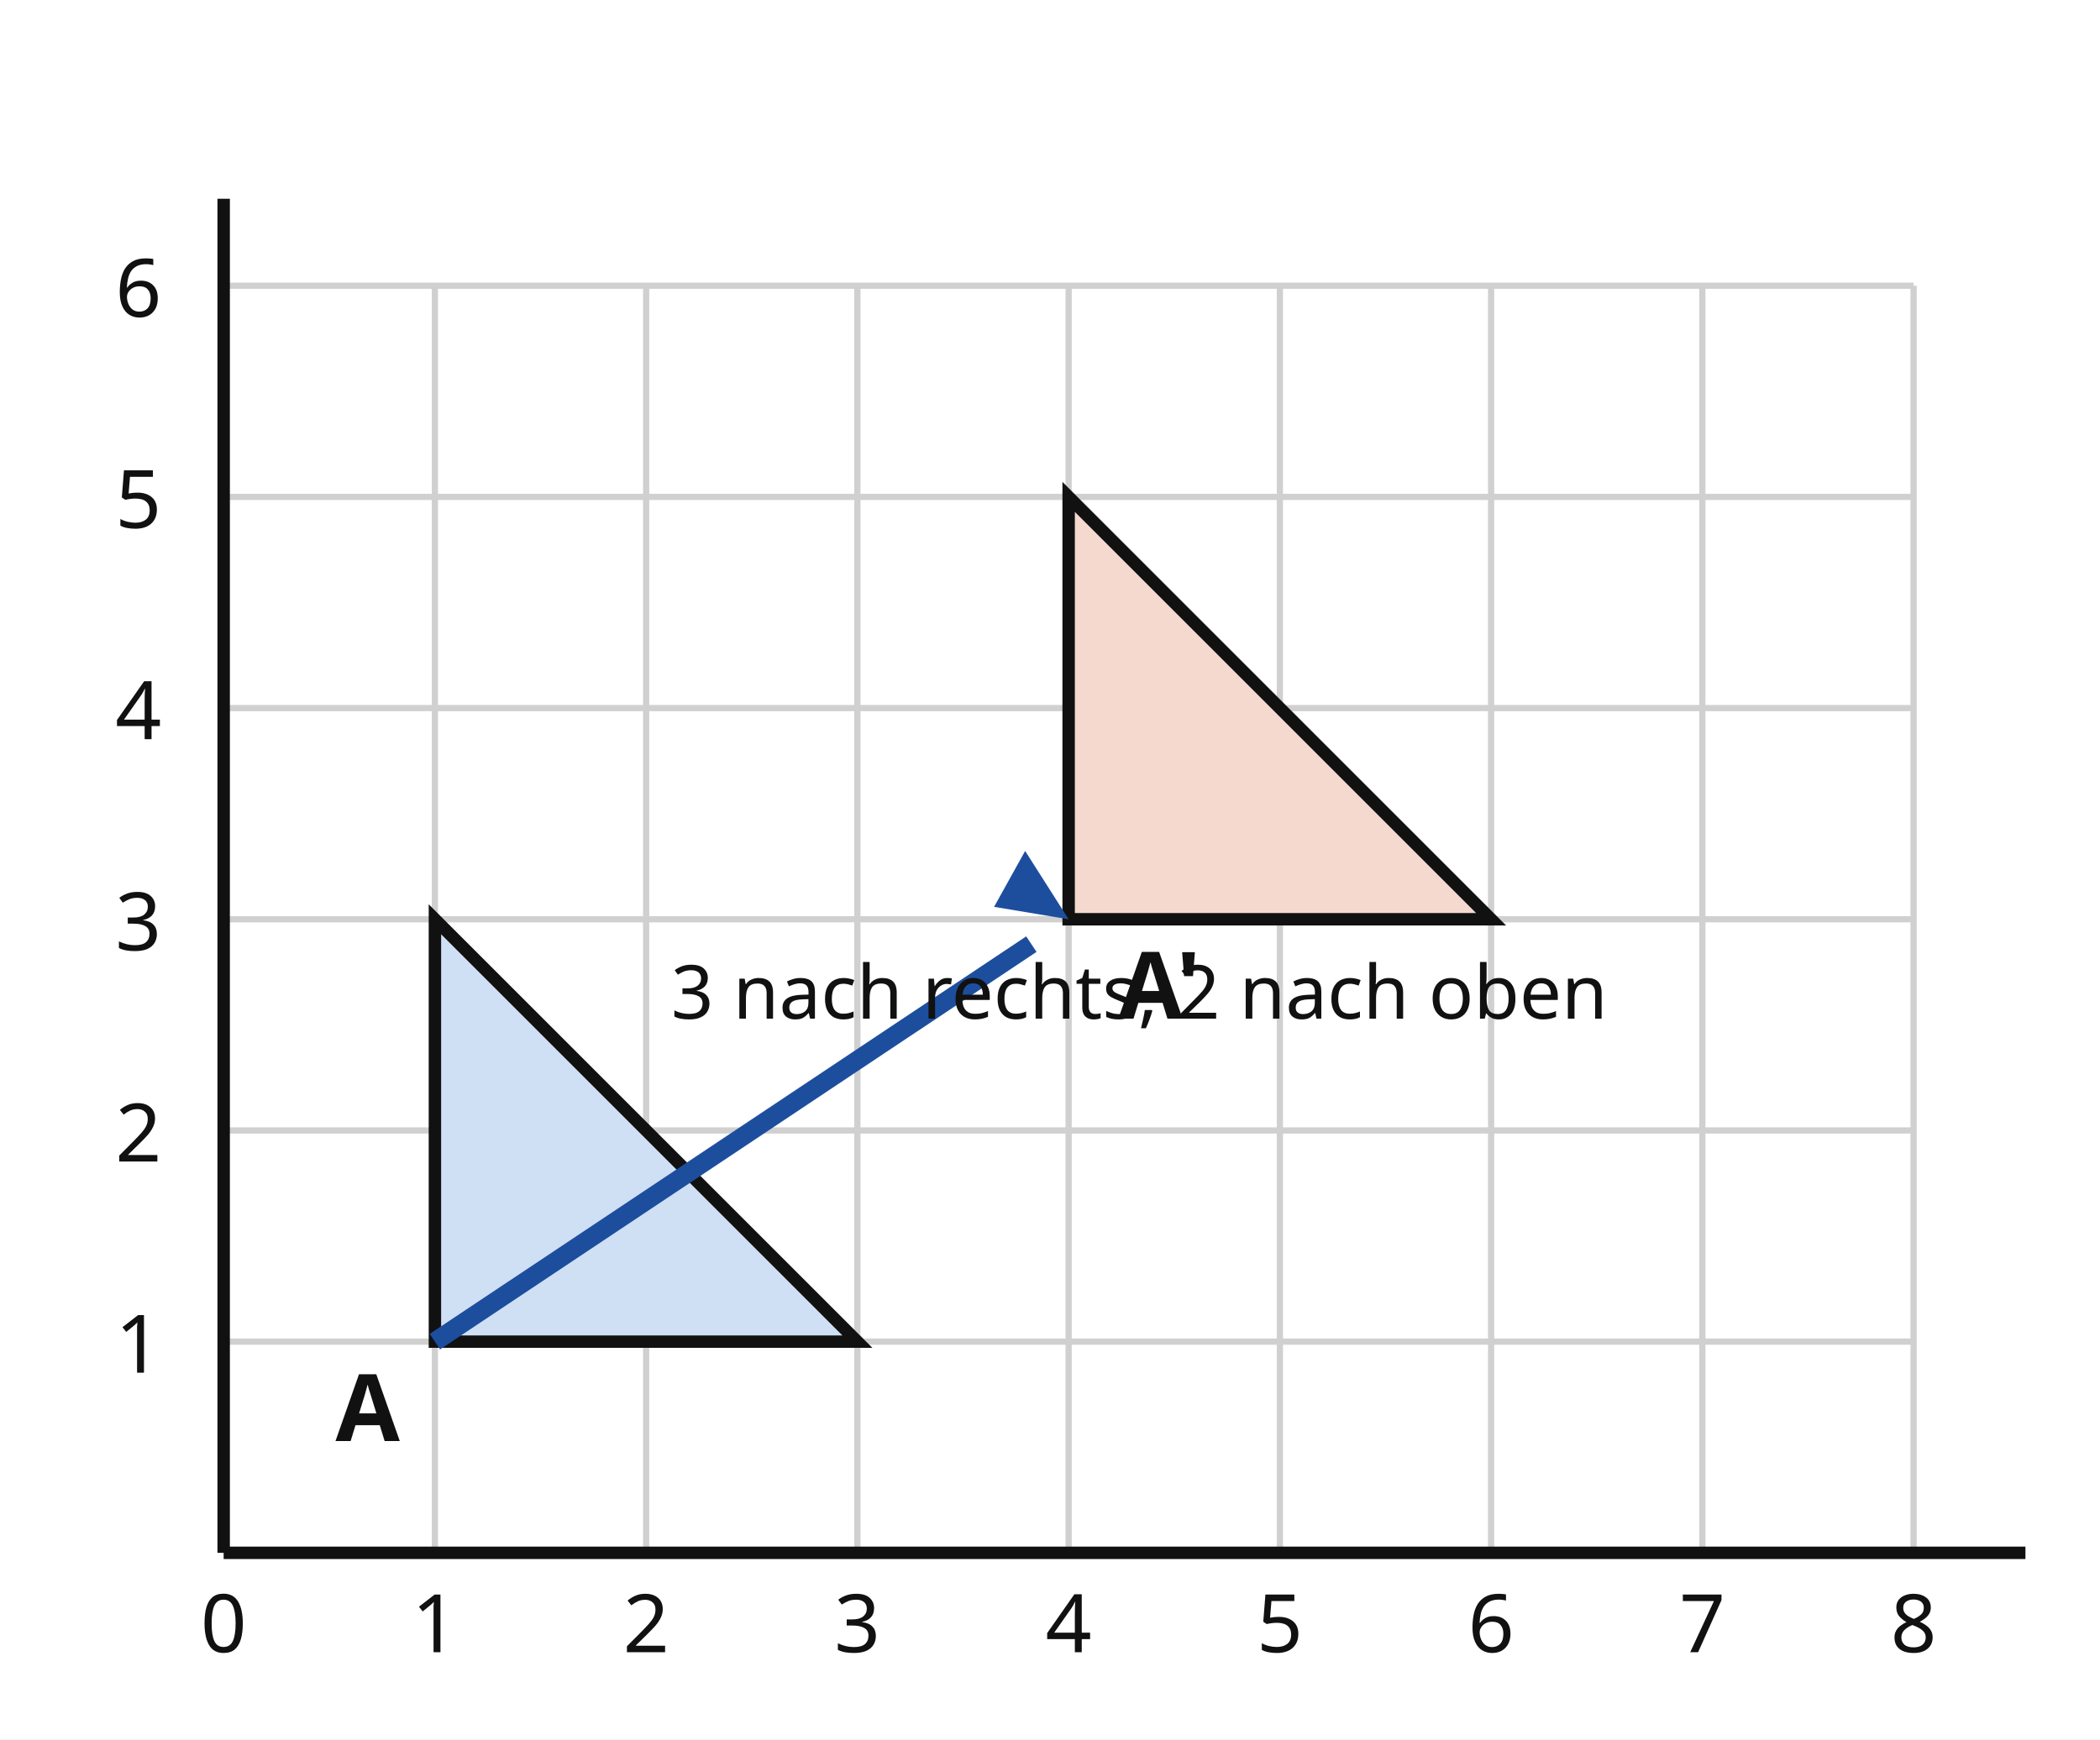
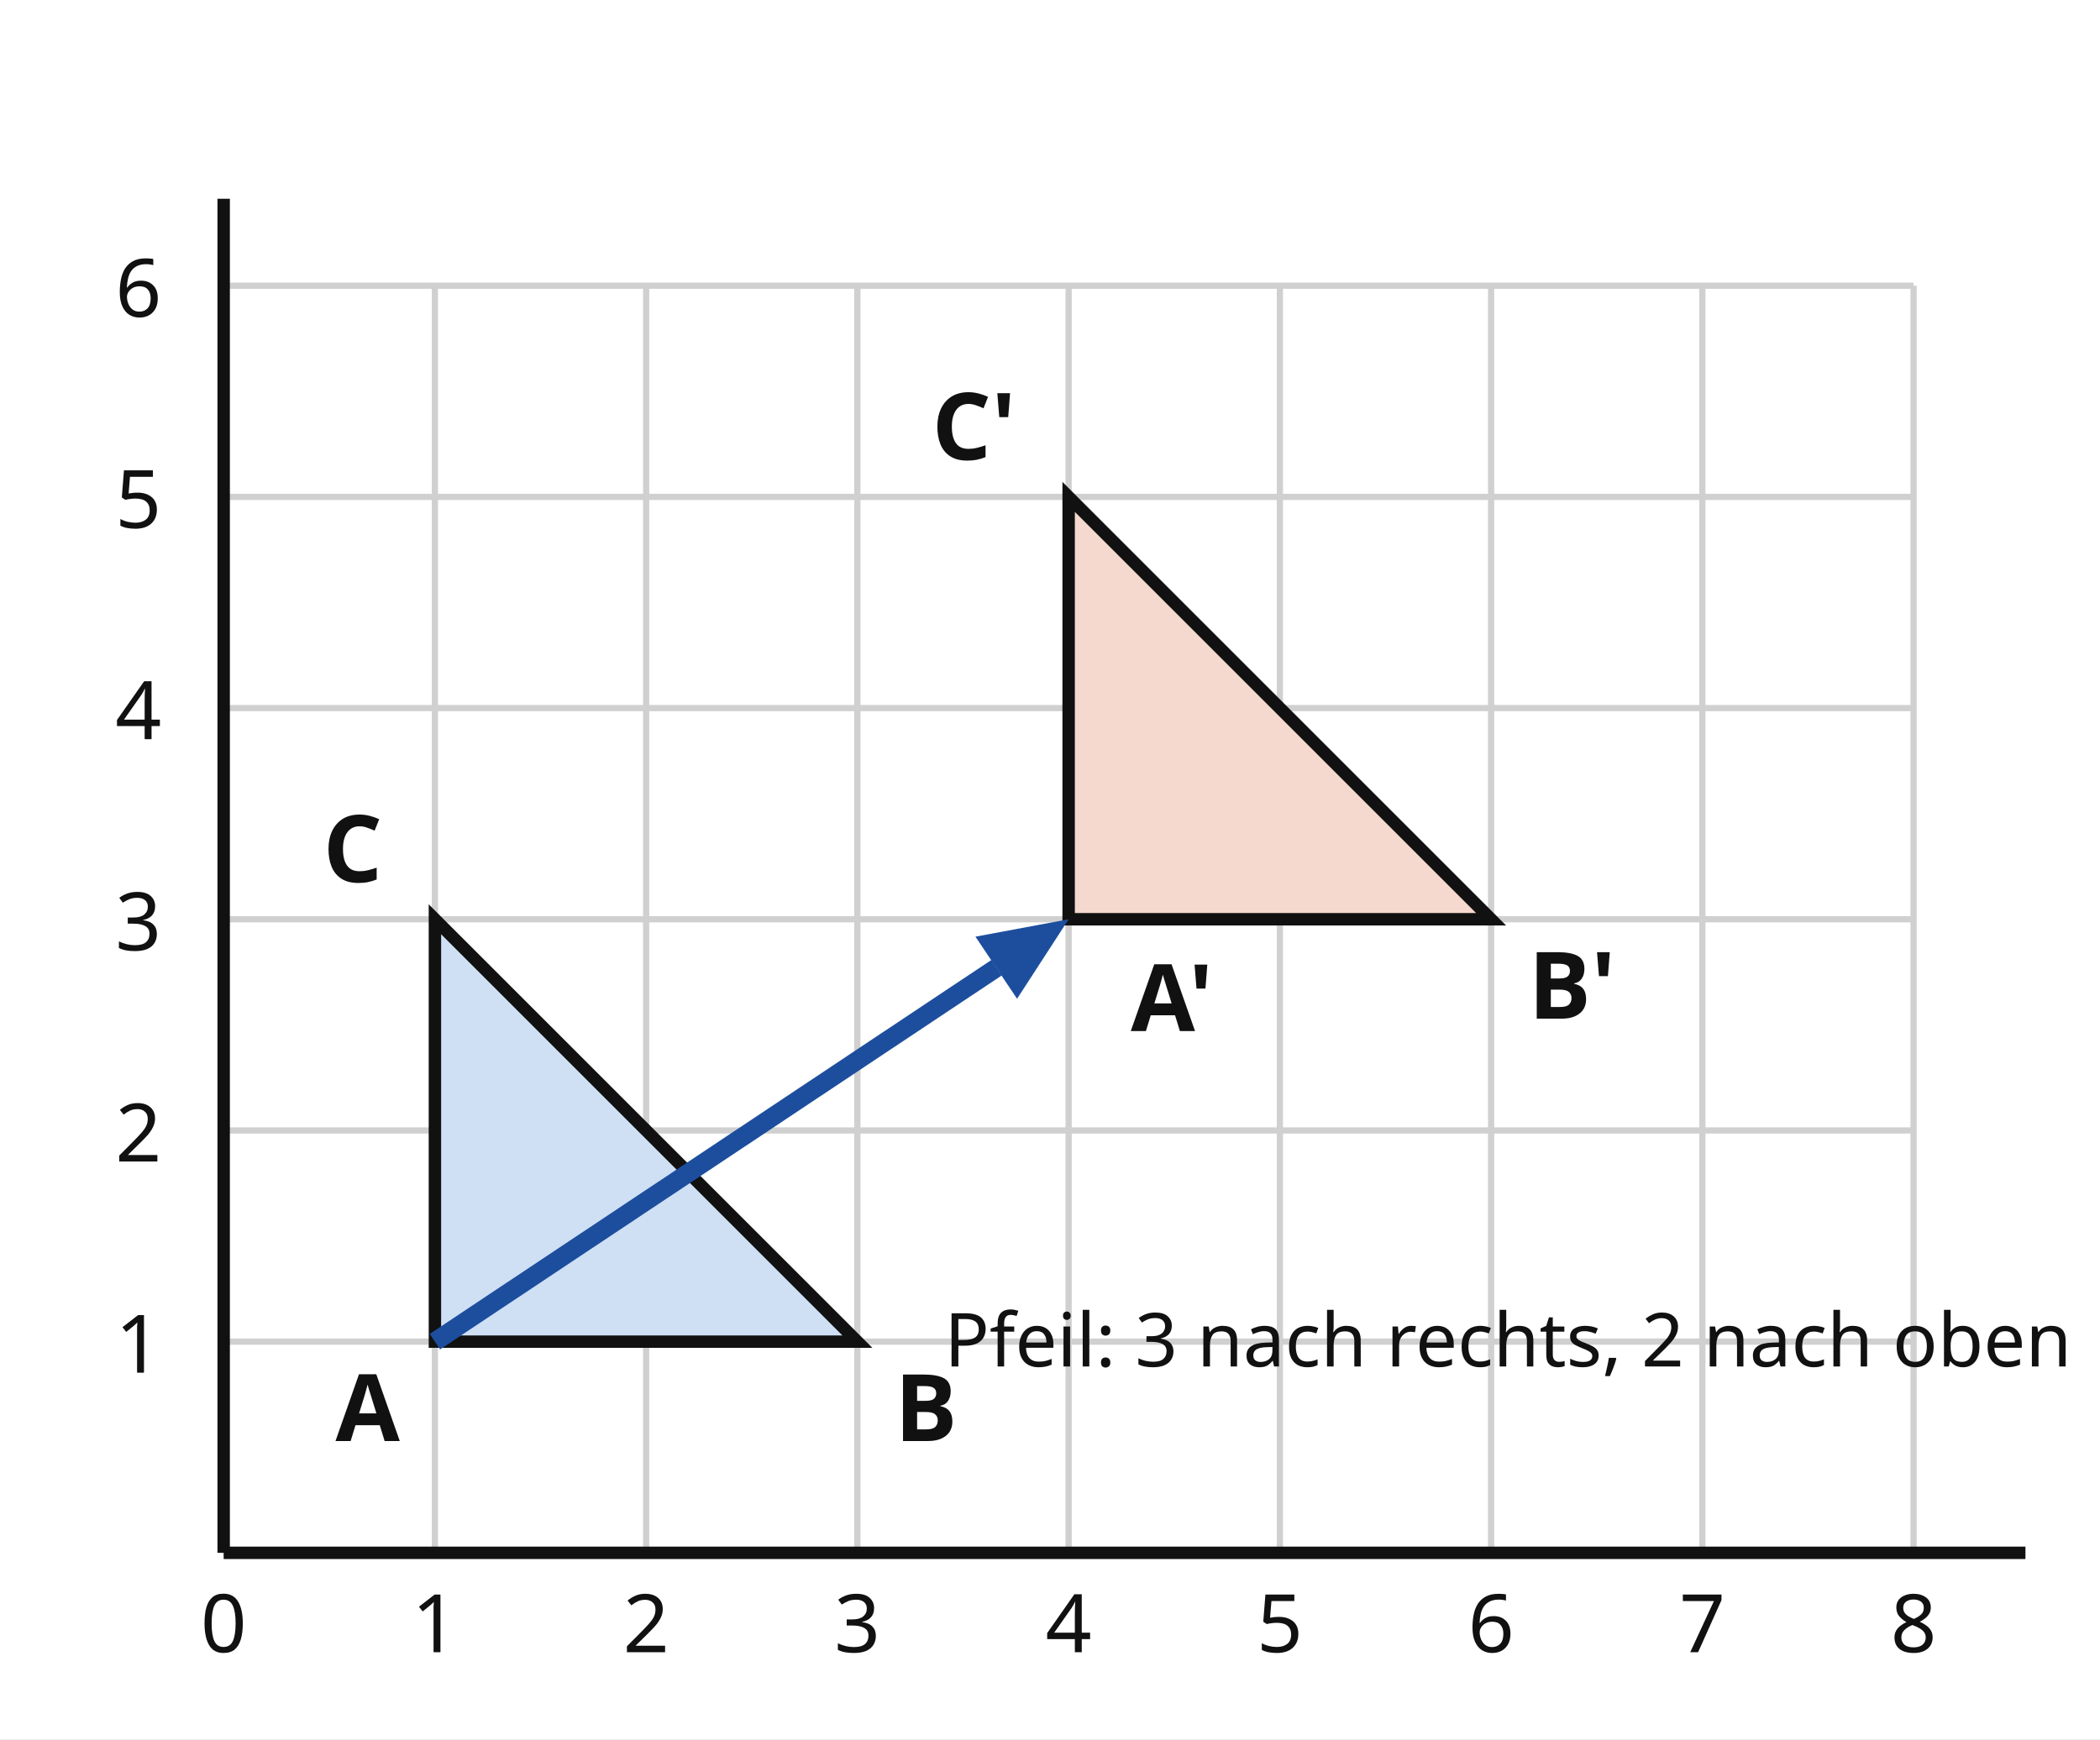
<svg xmlns="http://www.w3.org/2000/svg" viewBox="0 0 338 280" role="img">
  <rect width="100%" height="100%" fill="#fff" />
  <line x1="36" y1="46" x2="36" y2="250" stroke="#d0d0d0" stroke-width="1" />
  <line x1="70" y1="46" x2="70" y2="250" stroke="#d0d0d0" stroke-width="1" />
  <line x1="104" y1="46" x2="104" y2="250" stroke="#d0d0d0" stroke-width="1" />
  <line x1="138" y1="46" x2="138" y2="250" stroke="#d0d0d0" stroke-width="1" />
  <line x1="172" y1="46" x2="172" y2="250" stroke="#d0d0d0" stroke-width="1" />
  <line x1="206" y1="46" x2="206" y2="250" stroke="#d0d0d0" stroke-width="1" />
  <line x1="240" y1="46" x2="240" y2="250" stroke="#d0d0d0" stroke-width="1" />
  <line x1="274" y1="46" x2="274" y2="250" stroke="#d0d0d0" stroke-width="1" />
  <line x1="308" y1="46" x2="308" y2="250" stroke="#d0d0d0" stroke-width="1" />
  <line x1="36" y1="250" x2="308" y2="250" stroke="#d0d0d0" stroke-width="1" />
  <line x1="36" y1="216" x2="308" y2="216" stroke="#d0d0d0" stroke-width="1" />
  <line x1="36" y1="182" x2="308" y2="182" stroke="#d0d0d0" stroke-width="1" />
  <line x1="36" y1="148" x2="308" y2="148" stroke="#d0d0d0" stroke-width="1" />
  <line x1="36" y1="114" x2="308" y2="114" stroke="#d0d0d0" stroke-width="1" />
  <line x1="36" y1="80" x2="308" y2="80" stroke="#d0d0d0" stroke-width="1" />
  <line x1="36" y1="46" x2="308" y2="46" stroke="#d0d0d0" stroke-width="1" />
  <line x1="36" y1="250" x2="326" y2="250" stroke="#111" stroke-width="2" />
  <line x1="36" y1="250" x2="36" y2="32" stroke="#111" stroke-width="2" />
  <text x="36" y="266" font-size="13" text-anchor="middle" font-family="sans-serif" fill="#111">0</text>
  <text x="70" y="266" font-size="13" text-anchor="middle" font-family="sans-serif" fill="#111">1</text>
  <text x="104" y="266" font-size="13" text-anchor="middle" font-family="sans-serif" fill="#111">2</text>
  <text x="138" y="266" font-size="13" text-anchor="middle" font-family="sans-serif" fill="#111">3</text>
  <text x="172" y="266" font-size="13" text-anchor="middle" font-family="sans-serif" fill="#111">4</text>
  <text x="206" y="266" font-size="13" text-anchor="middle" font-family="sans-serif" fill="#111">5</text>
  <text x="240" y="266" font-size="13" text-anchor="middle" font-family="sans-serif" fill="#111">6</text>
  <text x="274" y="266" font-size="13" text-anchor="middle" font-family="sans-serif" fill="#111">7</text>
  <text x="308" y="266" font-size="13" text-anchor="middle" font-family="sans-serif" fill="#111">8</text>
  <text x="26" y="221" font-size="13" text-anchor="end" font-family="sans-serif" fill="#111">1</text>
  <text x="26" y="187" font-size="13" text-anchor="end" font-family="sans-serif" fill="#111">2</text>
  <text x="26" y="153" font-size="13" text-anchor="end" font-family="sans-serif" fill="#111">3</text>
  <text x="26" y="119" font-size="13" text-anchor="end" font-family="sans-serif" fill="#111">4</text>
  <text x="26" y="85" font-size="13" text-anchor="end" font-family="sans-serif" fill="#111">5</text>
  <text x="26" y="51" font-size="13" text-anchor="end" font-family="sans-serif" fill="#111">6</text>
  <polygon points="70,216 138,216 70,148" fill="#cfe0f5" stroke="#111" stroke-width="2" />
  <polygon points="172,148 240,148 172,80" fill="#f5d9cf" stroke="#111" stroke-width="2" />
-   <line x1="70" y1="216" x2="166" y2="152" stroke="#1d4e9e" stroke-width="3" />
-   <path d="M172 148 l-12 -2 l5 -9z" fill="#1d4e9e" />
+   <line x1="70" y1="216" x2="160.4" y2="155.8" stroke="#1d4e9e" stroke-width="3" />
+   <path d="M172 148 L163.7 160.8 L157.0 150.8z" fill="#1d4e9e" />
  <text x="54" y="232" font-size="15" text-anchor="start" font-family="sans-serif" fill="#111" font-weight="bold">A</text>
-   <text x="180" y="164" font-size="15" text-anchor="start" font-family="sans-serif" fill="#111" font-weight="bold">A'</text>
-   <text x="108" y="164" font-size="12" text-anchor="start" font-family="sans-serif" fill="#111">3 nach rechts, 2 nach oben</text>
+   <text x="182" y="166" font-size="15" text-anchor="start" font-family="sans-serif" fill="#111" font-weight="bold">A'</text>
+   <text x="144" y="232" font-size="15" text-anchor="start" font-family="sans-serif" fill="#111" font-weight="bold">B</text>
+   <text x="52" y="142" font-size="15" text-anchor="start" font-family="sans-serif" fill="#111" font-weight="bold">C</text>
+   <text x="246" y="164" font-size="15" text-anchor="start" font-family="sans-serif" fill="#111" font-weight="bold">B'</text>
+   <text x="150" y="74" font-size="15" text-anchor="start" font-family="sans-serif" fill="#111" font-weight="bold">C'</text>
+   <text x="152" y="220" font-size="12" text-anchor="start" font-family="sans-serif" fill="#111">Pfeil: 3 nach rechts, 2 nach oben</text>
</svg>
